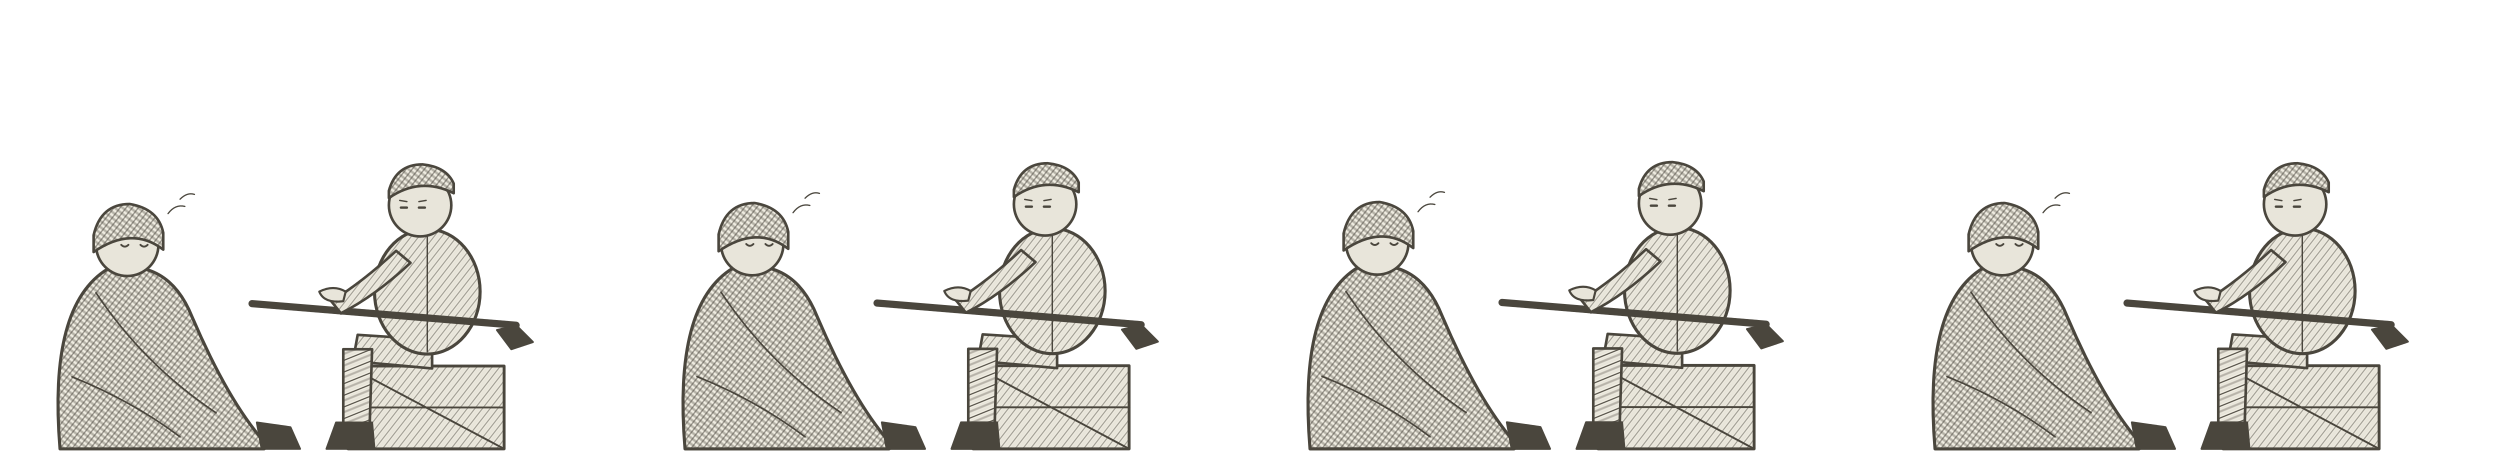
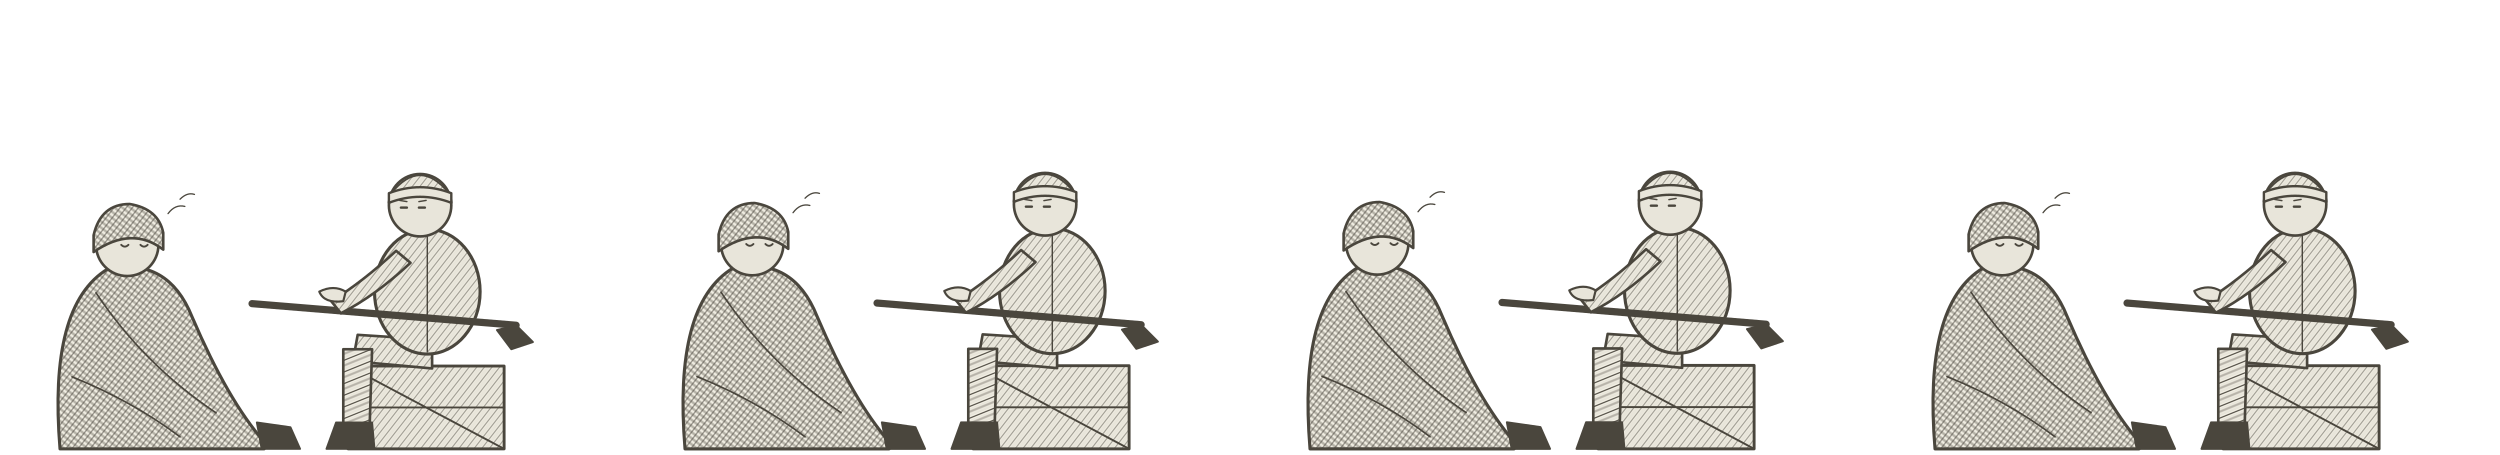
<svg xmlns="http://www.w3.org/2000/svg" width="1760" height="320" viewBox="0 0 1760 320">
  <defs>
    <pattern id="hach-1" width="5" height="5" patternUnits="userSpaceOnUse" patternTransform="rotate(38)">
      <rect width="5" height="5" fill="#E8E5DA" />
      <line x1="0" y1="0" x2="0" y2="5" stroke="#4A463D" stroke-width=".7" />
    </pattern>
    <pattern id="hach-2" width="4" height="4" patternUnits="userSpaceOnUse" patternTransform="rotate(38)">
      <rect width="4" height="4" fill="#E8E5DA" />
      <line x1="0" y1="0" x2="0" y2="4" stroke="#4A463D" stroke-width="1" />
      <line x1="0" y1="2" x2="4" y2="2" stroke="#4A463D" stroke-width=".6" />
    </pattern>
    <pattern id="molletiere" width="9" height="9" patternUnits="userSpaceOnUse" patternTransform="rotate(-22)">
      <rect width="9" height="9" fill="#E8E5DA" />
      <line x1="0" y1="0" x2="9" y2="0" stroke="#4A463D" stroke-width="1.6" />
      <line x1="0" y1="4.5" x2="9" y2="4.5" stroke="#4A463D" stroke-width=".5" />
    </pattern>
  </defs>
  <g transform="translate(0 -26.22) scale(0.845) translate(0 405) scale(1 1.0) translate(0 -405)">
    <path d="M50 405 Q40 285 90 255 Q140 245 160 295 Q190 365 220 399 L220 405 Z" fill="url(#hach-2)" stroke="#4A463D" stroke-linejoin="round" stroke-linecap="round" stroke-width="2.6" />
    <path d="M80 275 Q120 335 180 375 M60 345 Q110 365 150 395" fill="none" stroke="#4A463D" stroke-linejoin="round" stroke-linecap="round" stroke-width="1.4" />
    <path d="M214 383 L218 405 L250 405 L242 387 Z" fill="#4A463D" stroke="#4A463D" stroke-linejoin="round" stroke-linecap="round" stroke-width="1.6" />
    <circle cx="106" cy="235" r="26" fill="#E8E5DA" stroke="#4A463D" stroke-linejoin="round" stroke-linecap="round" stroke-width="2.2" />
    <path d="M101 235 q3 3 6 0 M117 235 q3 3 6 0" fill="none" stroke="#4A463D" stroke-linejoin="round" stroke-linecap="round" stroke-width="1.6" />
    <path d="M78 227 Q84 201 108 201 Q132 205 136 225 L136 239 Q110 219 78 241 Z" fill="url(#hach-2)" stroke="#4A463D" stroke-linejoin="round" stroke-linecap="round" stroke-width="2.2" />
    <path d="M140 209 q6 -8 14 -6 M150 197 q6 -6 12 -4" fill="none" stroke="#4A463D" stroke-linejoin="round" stroke-linecap="round" stroke-width="1.1" />
    <rect x="290" y="336" width="130" height="69" fill="url(#hach-1)" stroke="#4A463D" stroke-linejoin="round" stroke-linecap="round" stroke-width="2.4" />
    <path d="M290 336 L420 405 M290 370.5 H420" stroke="#4A463D" stroke-linejoin="round" stroke-linecap="round" stroke-width="1.6" />
    <path d="M360 314 L298 310 L294 332 L360 338 Z" fill="url(#hach-1)" stroke="#4A463D" stroke-linejoin="round" stroke-linecap="round" stroke-width="2.2" />
    <path d="M310 322 L308 385 L286 385 L286 322 Z" fill="url(#molletiere)" stroke="#4A463D" stroke-linejoin="round" stroke-linecap="round" stroke-width="2.2" />
    <path d="M310 383 L312 405 L272 405 L280 383 Z" fill="#4A463D" stroke="#4A463D" stroke-linejoin="round" stroke-linecap="round" stroke-width="1.6" />
    <ellipse cx="356" cy="274" rx="44" ry="52" fill="url(#hach-1)" stroke="#4A463D" stroke-linejoin="round" stroke-linecap="round" stroke-width="2.6" />
    <path d="M356 224 L356 324" stroke="#4A463D" stroke-linejoin="round" stroke-linecap="round" stroke-width="1.2" />
    <circle cx="350" cy="202" r="26" fill="#E8E5DA" stroke="#4A463D" stroke-linejoin="round" stroke-linecap="round" stroke-width="2.2" />
    <path d="M334 204 h5 M349 204 h5" fill="none" stroke="#4A463D" stroke-linejoin="round" stroke-linecap="round" stroke-width="2" />
    <path d="M333 198 l6 1 M349 199 l6 -1" fill="none" stroke="#4A463D" stroke-linejoin="round" stroke-linecap="round" stroke-width="1.2" />
-     <path d="M324 190 Q330 168 352 168 Q372 170 378 184 L378 192 Q350 178 324 196 Z" fill="url(#hach-2)" stroke="#4A463D" stroke-linejoin="round" stroke-linecap="round" stroke-width="2.2" />
+     <path d="M326 192 Q350 162 374 192" fill="url(#hach-1)" stroke="#4A463D" stroke-linejoin="round" stroke-linecap="round" stroke-width="1.6" />
+     <path d="M324 192 Q350 182 376 192 L376 200 Q350 190 324 200 Z" fill="#E8E5DA" stroke="#4A463D" stroke-linejoin="round" stroke-linecap="round" stroke-width="2" />
    <path d="M430 302 L210 284" stroke="#4A463D" stroke-linejoin="round" stroke-linecap="round" stroke-width="6" />
    <path d="M430 302 L444 316 L426 322 L414 306 Z" fill="#4A463D" stroke="#4A463D" stroke-linejoin="round" stroke-linecap="round" stroke-width="1.6" />
    <path d="M330 240 Q302 266 276 282 L284 292 Q312 278 342 250 Z" fill="url(#hach-1)" stroke="#4A463D" stroke-linejoin="round" stroke-linecap="round" stroke-width="2.2" />
    <path d="M288 274 q-10 -6 -22 0 q4 10 20 8 Z" fill="#E8E5DA" stroke="#4A463D" stroke-linejoin="round" stroke-linecap="round" stroke-width="1.8" />
  </g>
  <g transform="translate(440 -26.22) scale(0.845) translate(0 405) scale(1 1.004) translate(0 -405)">
    <path d="M50 405 Q40 285 90 255 Q140 245 160 295 Q190 365 220 399 L220 405 Z" fill="url(#hach-2)" stroke="#4A463D" stroke-linejoin="round" stroke-linecap="round" stroke-width="2.6" />
    <path d="M80 275 Q120 335 180 375 M60 345 Q110 365 150 395" fill="none" stroke="#4A463D" stroke-linejoin="round" stroke-linecap="round" stroke-width="1.4" />
    <path d="M214 383 L218 405 L250 405 L242 387 Z" fill="#4A463D" stroke="#4A463D" stroke-linejoin="round" stroke-linecap="round" stroke-width="1.6" />
    <circle cx="106" cy="235" r="26" fill="#E8E5DA" stroke="#4A463D" stroke-linejoin="round" stroke-linecap="round" stroke-width="2.2" />
    <path d="M101 235 q3 3 6 0 M117 235 q3 3 6 0" fill="none" stroke="#4A463D" stroke-linejoin="round" stroke-linecap="round" stroke-width="1.6" />
    <path d="M78 227 Q84 201 108 201 Q132 205 136 225 L136 239 Q110 219 78 241 Z" fill="url(#hach-2)" stroke="#4A463D" stroke-linejoin="round" stroke-linecap="round" stroke-width="2.2" />
    <path d="M140 209 q6 -8 14 -6 M150 197 q6 -6 12 -4" fill="none" stroke="#4A463D" stroke-linejoin="round" stroke-linecap="round" stroke-width="1.1" />
    <rect x="290" y="336" width="130" height="69" fill="url(#hach-1)" stroke="#4A463D" stroke-linejoin="round" stroke-linecap="round" stroke-width="2.4" />
    <path d="M290 336 L420 405 M290 370.5 H420" stroke="#4A463D" stroke-linejoin="round" stroke-linecap="round" stroke-width="1.6" />
    <path d="M360 314 L298 310 L294 332 L360 338 Z" fill="url(#hach-1)" stroke="#4A463D" stroke-linejoin="round" stroke-linecap="round" stroke-width="2.2" />
    <path d="M310 322 L308 385 L286 385 L286 322 Z" fill="url(#molletiere)" stroke="#4A463D" stroke-linejoin="round" stroke-linecap="round" stroke-width="2.2" />
    <path d="M310 383 L312 405 L272 405 L280 383 Z" fill="#4A463D" stroke="#4A463D" stroke-linejoin="round" stroke-linecap="round" stroke-width="1.6" />
    <ellipse cx="356" cy="274" rx="44" ry="52" fill="url(#hach-1)" stroke="#4A463D" stroke-linejoin="round" stroke-linecap="round" stroke-width="2.6" />
    <path d="M356 224 L356 324" stroke="#4A463D" stroke-linejoin="round" stroke-linecap="round" stroke-width="1.2" />
    <circle cx="350" cy="202" r="26" fill="#E8E5DA" stroke="#4A463D" stroke-linejoin="round" stroke-linecap="round" stroke-width="2.2" />
    <path d="M334 204 h5 M349 204 h5" fill="none" stroke="#4A463D" stroke-linejoin="round" stroke-linecap="round" stroke-width="2" />
    <path d="M333 198 l6 1 M349 199 l6 -1" fill="none" stroke="#4A463D" stroke-linejoin="round" stroke-linecap="round" stroke-width="1.2" />
-     <path d="M324 190 Q330 168 352 168 Q372 170 378 184 L378 192 Q350 178 324 196 Z" fill="url(#hach-2)" stroke="#4A463D" stroke-linejoin="round" stroke-linecap="round" stroke-width="2.2" />
+     <path d="M326 192 Q350 162 374 192" fill="url(#hach-1)" stroke="#4A463D" stroke-linejoin="round" stroke-linecap="round" stroke-width="1.6" />
+     <path d="M324 192 Q350 182 376 192 L376 200 Q350 190 324 200 Z" fill="#E8E5DA" stroke="#4A463D" stroke-linejoin="round" stroke-linecap="round" stroke-width="2" />
    <path d="M430 302 L210 284" stroke="#4A463D" stroke-linejoin="round" stroke-linecap="round" stroke-width="6" />
    <path d="M430 302 L444 316 L426 322 L414 306 Z" fill="#4A463D" stroke="#4A463D" stroke-linejoin="round" stroke-linecap="round" stroke-width="1.6" />
    <path d="M330 240 Q302 266 276 282 L284 292 Q312 278 342 250 Z" fill="url(#hach-1)" stroke="#4A463D" stroke-linejoin="round" stroke-linecap="round" stroke-width="2.2" />
    <path d="M288 274 q-10 -6 -22 0 q4 10 20 8 Z" fill="#E8E5DA" stroke="#4A463D" stroke-linejoin="round" stroke-linecap="round" stroke-width="1.8" />
  </g>
  <g transform="translate(880 -26.22) scale(0.845) translate(0 405) scale(1 1.008) translate(0 -405)">
    <path d="M50 405 Q40 285 90 255 Q140 245 160 295 Q190 365 220 399 L220 405 Z" fill="url(#hach-2)" stroke="#4A463D" stroke-linejoin="round" stroke-linecap="round" stroke-width="2.6" />
    <path d="M80 275 Q120 335 180 375 M60 345 Q110 365 150 395" fill="none" stroke="#4A463D" stroke-linejoin="round" stroke-linecap="round" stroke-width="1.4" />
    <path d="M214 383 L218 405 L250 405 L242 387 Z" fill="#4A463D" stroke="#4A463D" stroke-linejoin="round" stroke-linecap="round" stroke-width="1.6" />
    <circle cx="106" cy="235" r="26" fill="#E8E5DA" stroke="#4A463D" stroke-linejoin="round" stroke-linecap="round" stroke-width="2.2" />
    <path d="M101 235 q3 3 6 0 M117 235 q3 3 6 0" fill="none" stroke="#4A463D" stroke-linejoin="round" stroke-linecap="round" stroke-width="1.6" />
    <path d="M78 227 Q84 201 108 201 Q132 205 136 225 L136 239 Q110 219 78 241 Z" fill="url(#hach-2)" stroke="#4A463D" stroke-linejoin="round" stroke-linecap="round" stroke-width="2.2" />
    <path d="M140 209 q6 -8 14 -6 M150 197 q6 -6 12 -4" fill="none" stroke="#4A463D" stroke-linejoin="round" stroke-linecap="round" stroke-width="1.1" />
    <rect x="290" y="336" width="130" height="69" fill="url(#hach-1)" stroke="#4A463D" stroke-linejoin="round" stroke-linecap="round" stroke-width="2.4" />
    <path d="M290 336 L420 405 M290 370.5 H420" stroke="#4A463D" stroke-linejoin="round" stroke-linecap="round" stroke-width="1.6" />
    <path d="M360 314 L298 310 L294 332 L360 338 Z" fill="url(#hach-1)" stroke="#4A463D" stroke-linejoin="round" stroke-linecap="round" stroke-width="2.2" />
    <path d="M310 322 L308 385 L286 385 L286 322 Z" fill="url(#molletiere)" stroke="#4A463D" stroke-linejoin="round" stroke-linecap="round" stroke-width="2.2" />
    <path d="M310 383 L312 405 L272 405 L280 383 Z" fill="#4A463D" stroke="#4A463D" stroke-linejoin="round" stroke-linecap="round" stroke-width="1.6" />
    <ellipse cx="356" cy="274" rx="44" ry="52" fill="url(#hach-1)" stroke="#4A463D" stroke-linejoin="round" stroke-linecap="round" stroke-width="2.6" />
    <path d="M356 224 L356 324" stroke="#4A463D" stroke-linejoin="round" stroke-linecap="round" stroke-width="1.2" />
    <circle cx="350" cy="202" r="26" fill="#E8E5DA" stroke="#4A463D" stroke-linejoin="round" stroke-linecap="round" stroke-width="2.2" />
    <path d="M334 204 h5 M349 204 h5" fill="none" stroke="#4A463D" stroke-linejoin="round" stroke-linecap="round" stroke-width="2" />
    <path d="M333 198 l6 1 M349 199 l6 -1" fill="none" stroke="#4A463D" stroke-linejoin="round" stroke-linecap="round" stroke-width="1.2" />
-     <path d="M324 190 Q330 168 352 168 Q372 170 378 184 L378 192 Q350 178 324 196 Z" fill="url(#hach-2)" stroke="#4A463D" stroke-linejoin="round" stroke-linecap="round" stroke-width="2.2" />
+     <path d="M326 192 Q350 162 374 192" fill="url(#hach-1)" stroke="#4A463D" stroke-linejoin="round" stroke-linecap="round" stroke-width="1.6" />
+     <path d="M324 192 Q350 182 376 192 L376 200 Q350 190 324 200 Z" fill="#E8E5DA" stroke="#4A463D" stroke-linejoin="round" stroke-linecap="round" stroke-width="2" />
    <path d="M430 302 L210 284" stroke="#4A463D" stroke-linejoin="round" stroke-linecap="round" stroke-width="6" />
    <path d="M430 302 L444 316 L426 322 L414 306 Z" fill="#4A463D" stroke="#4A463D" stroke-linejoin="round" stroke-linecap="round" stroke-width="1.6" />
    <path d="M330 240 Q302 266 276 282 L284 292 Q312 278 342 250 Z" fill="url(#hach-1)" stroke="#4A463D" stroke-linejoin="round" stroke-linecap="round" stroke-width="2.2" />
    <path d="M288 274 q-10 -6 -22 0 q4 10 20 8 Z" fill="#E8E5DA" stroke="#4A463D" stroke-linejoin="round" stroke-linecap="round" stroke-width="1.8" />
  </g>
  <g transform="translate(1320 -26.22) scale(0.845) translate(0 405) scale(1 1.004) translate(0 -405)">
    <path d="M50 405 Q40 285 90 255 Q140 245 160 295 Q190 365 220 399 L220 405 Z" fill="url(#hach-2)" stroke="#4A463D" stroke-linejoin="round" stroke-linecap="round" stroke-width="2.6" />
    <path d="M80 275 Q120 335 180 375 M60 345 Q110 365 150 395" fill="none" stroke="#4A463D" stroke-linejoin="round" stroke-linecap="round" stroke-width="1.4" />
    <path d="M214 383 L218 405 L250 405 L242 387 Z" fill="#4A463D" stroke="#4A463D" stroke-linejoin="round" stroke-linecap="round" stroke-width="1.6" />
    <circle cx="106" cy="235" r="26" fill="#E8E5DA" stroke="#4A463D" stroke-linejoin="round" stroke-linecap="round" stroke-width="2.2" />
    <path d="M101 235 q3 3 6 0 M117 235 q3 3 6 0" fill="none" stroke="#4A463D" stroke-linejoin="round" stroke-linecap="round" stroke-width="1.6" />
    <path d="M78 227 Q84 201 108 201 Q132 205 136 225 L136 239 Q110 219 78 241 Z" fill="url(#hach-2)" stroke="#4A463D" stroke-linejoin="round" stroke-linecap="round" stroke-width="2.2" />
    <path d="M140 209 q6 -8 14 -6 M150 197 q6 -6 12 -4" fill="none" stroke="#4A463D" stroke-linejoin="round" stroke-linecap="round" stroke-width="1.1" />
    <rect x="290" y="336" width="130" height="69" fill="url(#hach-1)" stroke="#4A463D" stroke-linejoin="round" stroke-linecap="round" stroke-width="2.4" />
    <path d="M290 336 L420 405 M290 370.5 H420" stroke="#4A463D" stroke-linejoin="round" stroke-linecap="round" stroke-width="1.6" />
    <path d="M360 314 L298 310 L294 332 L360 338 Z" fill="url(#hach-1)" stroke="#4A463D" stroke-linejoin="round" stroke-linecap="round" stroke-width="2.2" />
    <path d="M310 322 L308 385 L286 385 L286 322 Z" fill="url(#molletiere)" stroke="#4A463D" stroke-linejoin="round" stroke-linecap="round" stroke-width="2.2" />
    <path d="M310 383 L312 405 L272 405 L280 383 Z" fill="#4A463D" stroke="#4A463D" stroke-linejoin="round" stroke-linecap="round" stroke-width="1.6" />
    <ellipse cx="356" cy="274" rx="44" ry="52" fill="url(#hach-1)" stroke="#4A463D" stroke-linejoin="round" stroke-linecap="round" stroke-width="2.6" />
    <path d="M356 224 L356 324" stroke="#4A463D" stroke-linejoin="round" stroke-linecap="round" stroke-width="1.2" />
    <circle cx="350" cy="202" r="26" fill="#E8E5DA" stroke="#4A463D" stroke-linejoin="round" stroke-linecap="round" stroke-width="2.2" />
    <path d="M334 204 h5 M349 204 h5" fill="none" stroke="#4A463D" stroke-linejoin="round" stroke-linecap="round" stroke-width="2" />
    <path d="M333 198 l6 1 M349 199 l6 -1" fill="none" stroke="#4A463D" stroke-linejoin="round" stroke-linecap="round" stroke-width="1.2" />
-     <path d="M324 190 Q330 168 352 168 Q372 170 378 184 L378 192 Q350 178 324 196 Z" fill="url(#hach-2)" stroke="#4A463D" stroke-linejoin="round" stroke-linecap="round" stroke-width="2.2" />
+     <path d="M326 192 Q350 162 374 192" fill="url(#hach-1)" stroke="#4A463D" stroke-linejoin="round" stroke-linecap="round" stroke-width="1.6" />
+     <path d="M324 192 Q350 182 376 192 L376 200 Q350 190 324 200 Z" fill="#E8E5DA" stroke="#4A463D" stroke-linejoin="round" stroke-linecap="round" stroke-width="2" />
    <path d="M430 302 L210 284" stroke="#4A463D" stroke-linejoin="round" stroke-linecap="round" stroke-width="6" />
    <path d="M430 302 L444 316 L426 322 L414 306 Z" fill="#4A463D" stroke="#4A463D" stroke-linejoin="round" stroke-linecap="round" stroke-width="1.6" />
    <path d="M330 240 Q302 266 276 282 L284 292 Q312 278 342 250 Z" fill="url(#hach-1)" stroke="#4A463D" stroke-linejoin="round" stroke-linecap="round" stroke-width="2.2" />
    <path d="M288 274 q-10 -6 -22 0 q4 10 20 8 Z" fill="#E8E5DA" stroke="#4A463D" stroke-linejoin="round" stroke-linecap="round" stroke-width="1.8" />
  </g>
</svg>
